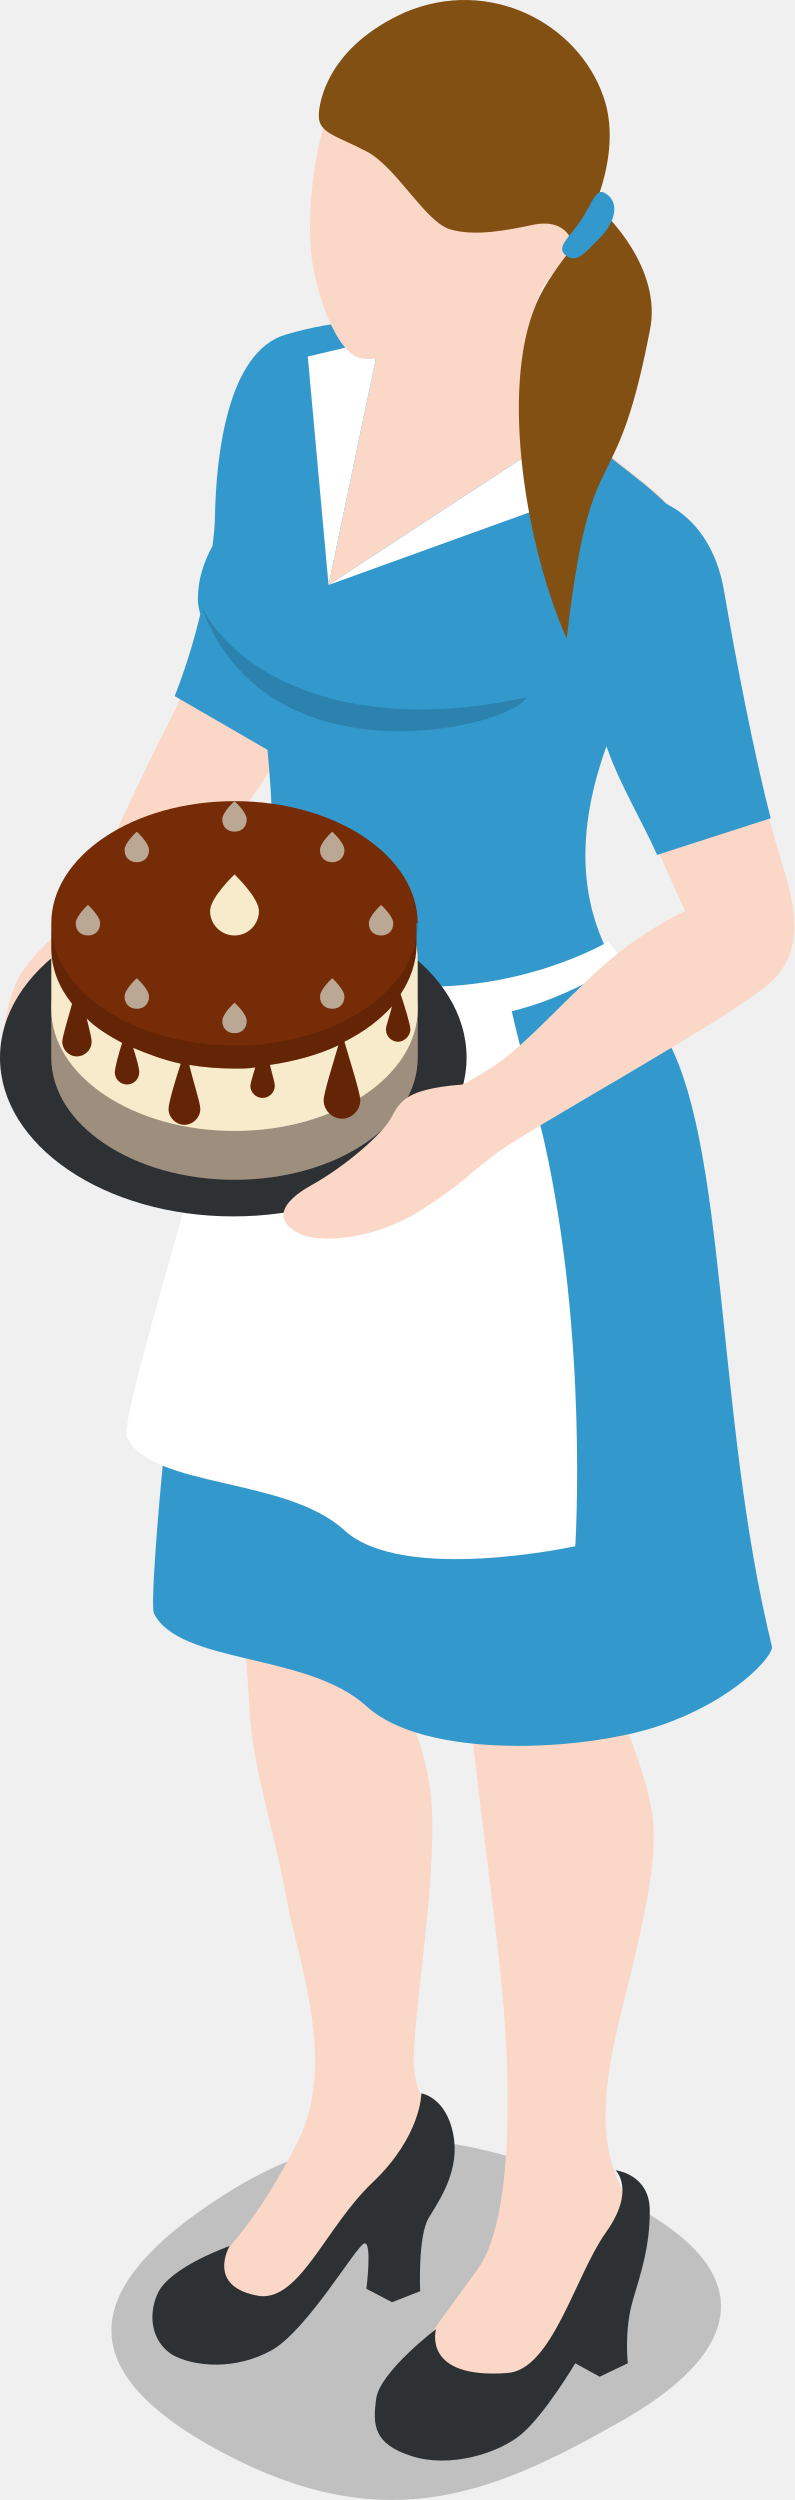
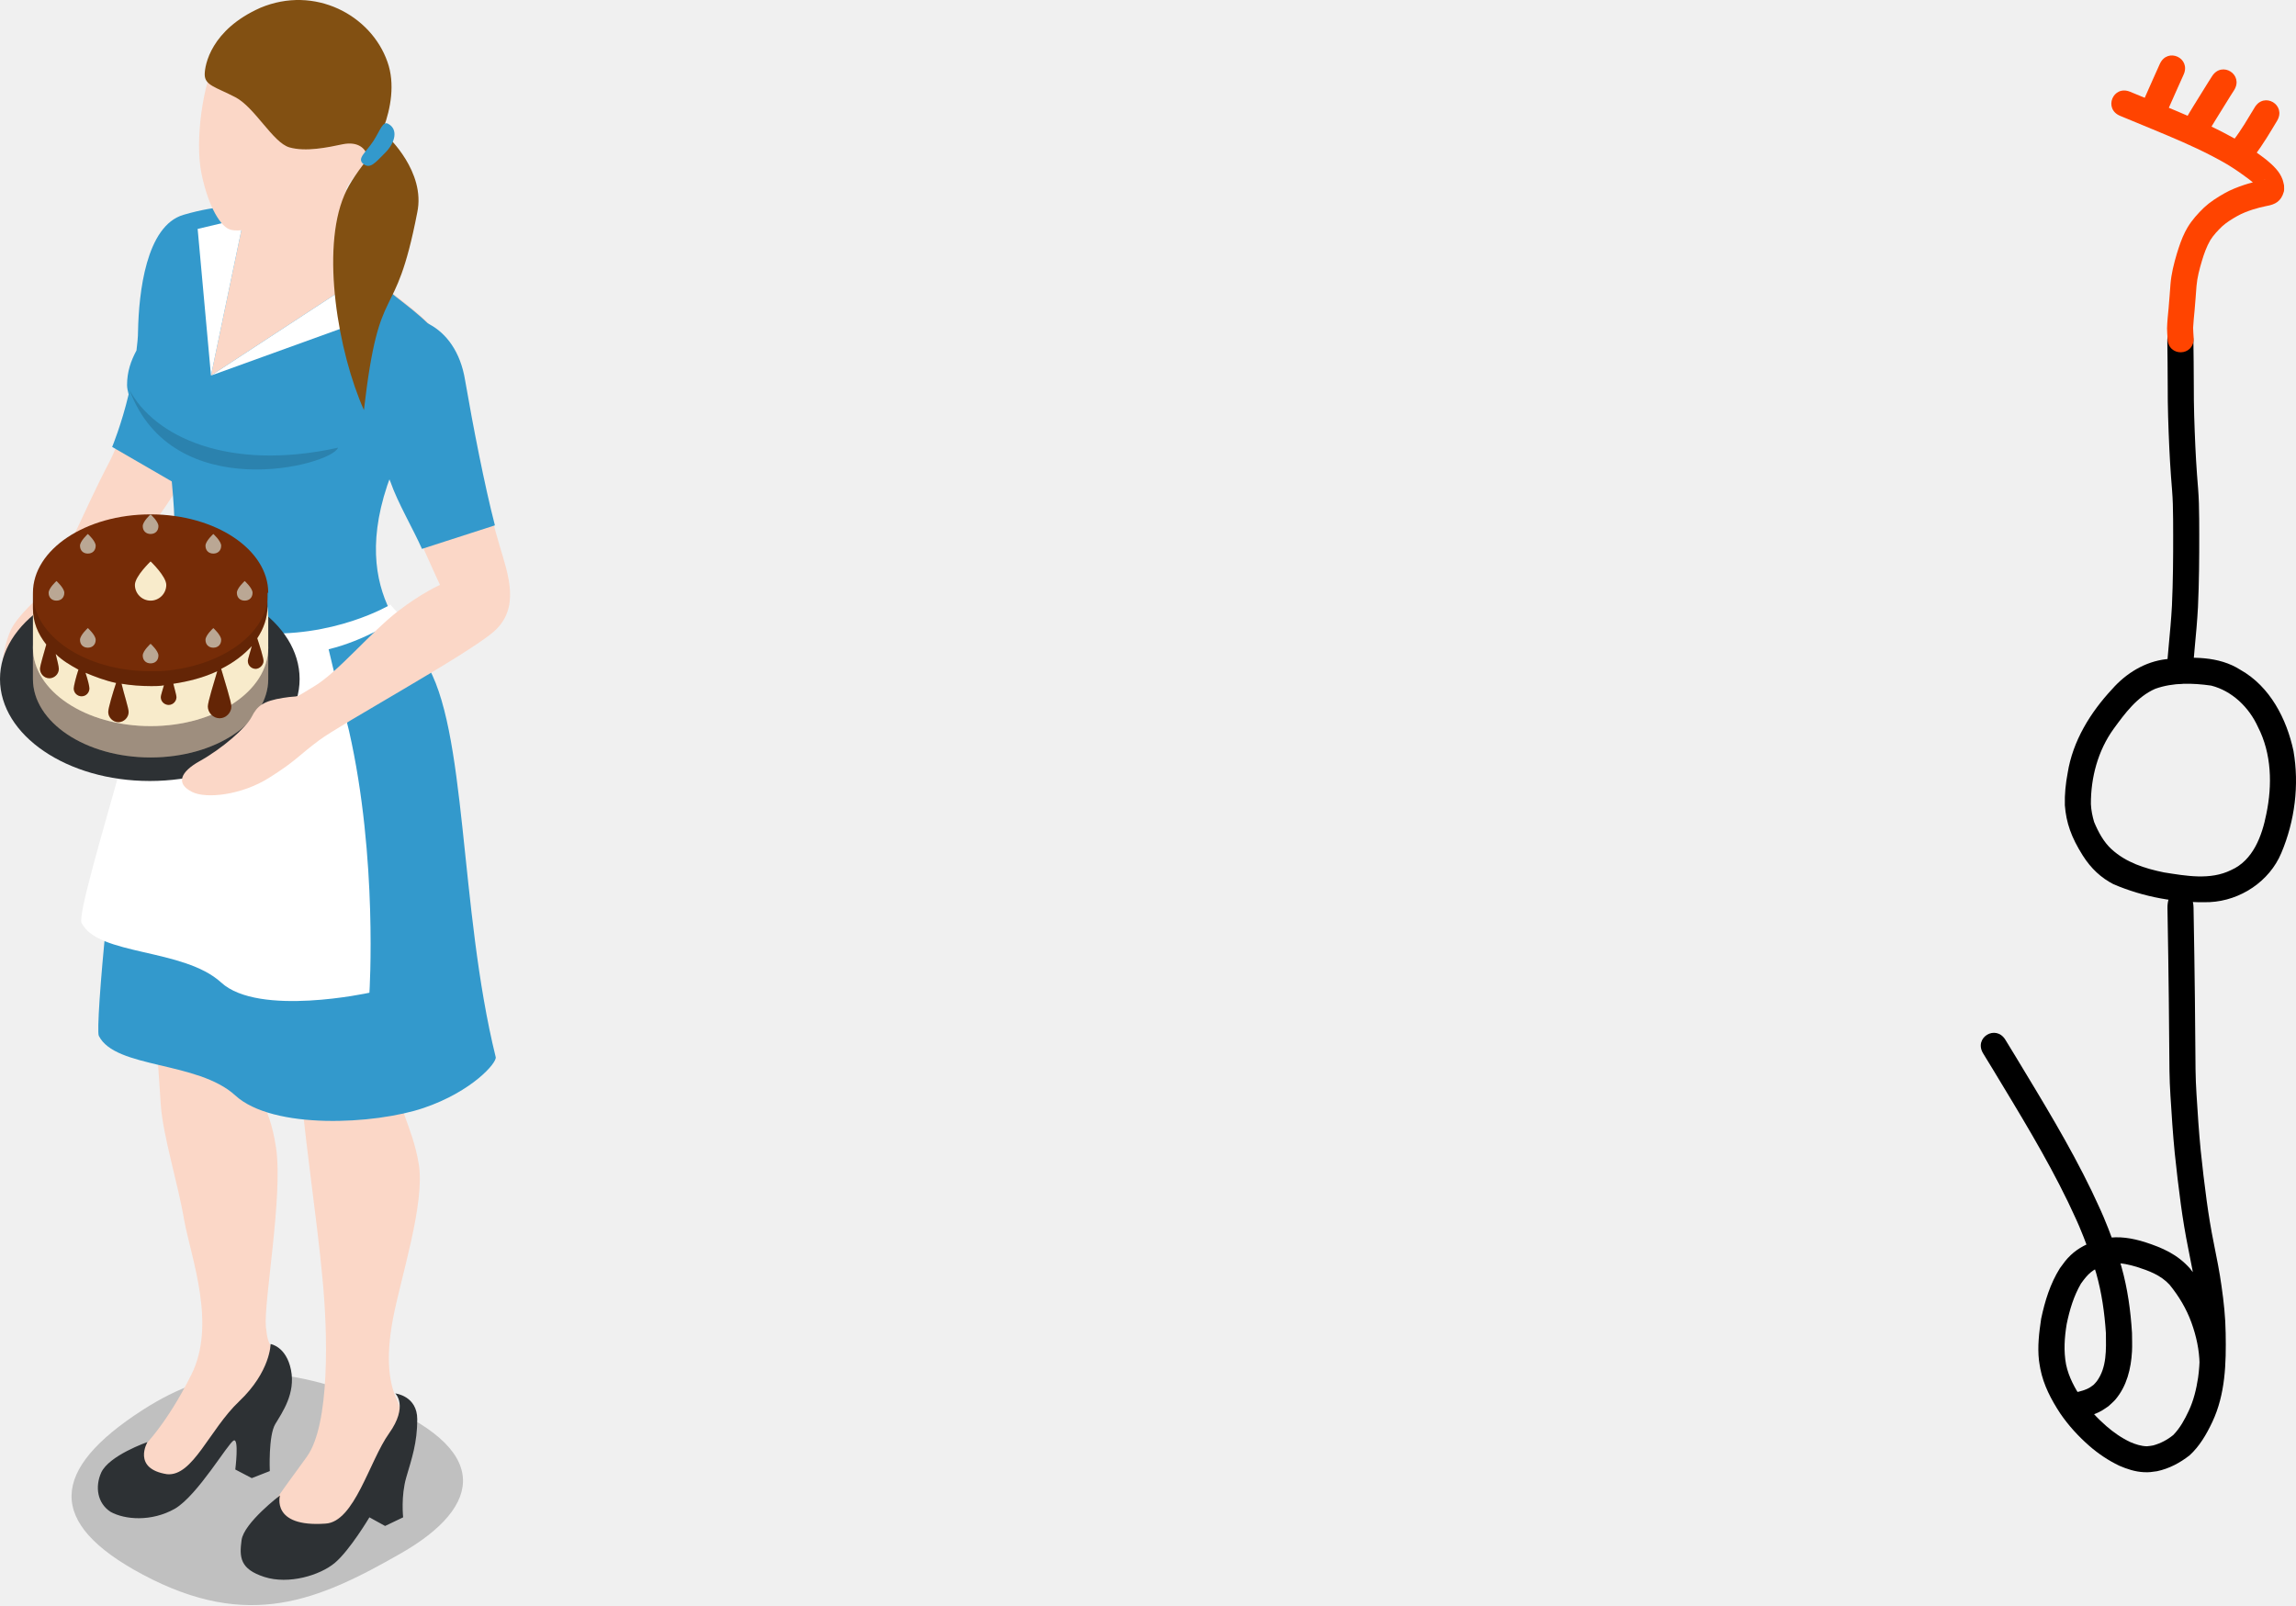
- <svg xmlns="http://www.w3.org/2000/svg" enable-background="new 0 0 80 240" height="204.687" viewBox="0 0 65.038 204.687" width="65.038" version="1.1" id="svg68">
+ <svg xmlns="http://www.w3.org/2000/svg" enable-background="new 0 0 80 240" height="204.687" viewBox="0 0 292.738 204.687" width="292.738" version="1.1" id="svg68">
  <defs id="defs72" />
  <path d="m 24.8,27.193 c -3.4,0.9 -6.1,3.6 -6.3,11.2 -0.2,7.6 -2.2,16.1 -4.7,20.8 -2.5,4.7 -7.3,15.8 -8,16.3 -0.7,0.4 -3.6,3.1 -4.4,4.8 -1.4,3 -1.9,9.2 0.2,10 2.1,0.8 2.8,-4.9 3.3,-5.7 0.5,-0.8 3.8,-3.1 3.8,-3.8 0,-0.7 -0.1,-0.7 -0.1,-0.7 0,0 5.1,-6.1 7.9,-9.4 2.8,-3.3 7.3,-9.6 7.7,-11.9 0.6,-2.4 9.8,-34.1 0.6,-31.6 z" id="path2" style="fill:#fbd7c7" />
  <path d="m 18.2,179.793 c -11.8,7.6 -12.4,14.4 0,21 13.5,7.2 22.4,3.3 32.9,-2.7 10.5,-6 11.8,-13.4 -3.6,-19.5 -12.5,-5 -20.4,-4.5 -29.3,1.2 z" id="path4" style="opacity:0.2" />
  <path d="m 36.2,28.293 c 0,0 -9.1,-4 -12.3,0.3 -3.2,4.3 -1.7,11 -1.7,11 0,0 -5.3,6 -5.3,9.4 0,3.3 5.1,6.5 5.1,6.5 0,0 0.6,15.8 -0.3,22.3 -0.9,6.5 -3.8,23.3 -3.1,33.9 0.7,10.6 1.6,25 1.9,29.2 0.3,4.1 2.2,10 3,14.8 0.9,4.8 4.1,13.2 0.9,19.6 -3.2,6.4 -6.1,9.3 -7.4,10.5 -1.3,1.2 0.2,5.2 3,4.5 2.8,-0.7 7.2,-7.1 9.9,-8.1 2.7,-1.1 7.2,-4 6,-7.7 -1.2,-3.6 -1.7,-2.2 -2,-5.3 -0.3,-3.1 2.2,-16.7 1.3,-22.8 -0.9,-6.1 -3.2,-7.8 -3.6,-8.8 -0.4,-1 5.7,-29.5 5.7,-29.5 0,0 1.2,27.3 1.1,30.2 -0.1,2.9 2.1,17.7 2.7,24.6 0.7,7 1,18.8 -2,22.9 -2.9,4.1 -8,10.3 -6,11.7 2,1.4 8.3,2.7 9.8,-0.9 1.5,-3.6 5.3,-11.1 6.7,-13.1 1.4,-2 1.9,-3.1 1,-5 -0.9,-1.9 -1.5,-5 -0.5,-10.3 1,-5.3 4.1,-14.7 3.3,-19.7 -0.8,-5 -3.2,-8.1 -2.9,-11.7 0.3,-3.5 8.1,-24.8 6.6,-39.7 -1.6,-14.8 -9,-17.5 -10.3,-23.5 -1.3,-6 3,-13.9 5.2,-18.2 2.2,-4.2 5.3,-11.6 2.6,-14.2 -2.7,-2.7 -5.9,-4.4 -7.1,-6.4 -1.2,-2 -2.5,-8.2 -2.5,-8.2 z" id="path6" style="fill:#fbd7c7" />
  <path d="m 18.8,183.893 c 0,0 -4.9,1.7 -5.9,3.9 -0.8,1.8 -0.5,3.9 1.2,5 1.8,1 5.2,1.3 8.2,-0.4 2.9,-1.7 6.8,-8.4 7.5,-8.7 0.7,-0.3 0.2,3.7 0.2,3.7 l 2.1,1.1 2.3,-0.9 c 0,0 -0.2,-4.5 0.7,-6 0.9,-1.5 2.6,-3.9 2,-6.9 -0.6,-3 -2.6,-3.3 -2.6,-3.3 0,0 0,3.5 -4,7.3 -3.8,3.6 -5.9,9.6 -9.2,9.3 -4.5,-0.7 -2.5,-4.1 -2.5,-4.1 z" id="path8" style="fill:#2d3134" />
  <path d="m 35.7,190.693 c 0,0 -4.6,3.5 -4.9,5.7 -0.3,2.2 -0.2,3.7 2.9,4.7 3.1,1 7.1,-0.2 9,-1.8 1.9,-1.6 4.4,-5.8 4.4,-5.8 l 2,1.1 2.3,-1.1 c 0,0 -0.3,-2.7 0.4,-5.1 0.7,-2.4 1.4,-4.4 1.4,-7.4 0,-3 -2.8,-3.3 -2.8,-3.3 0,0 1.7,1.6 -0.8,5.1 -2.5,3.5 -4.4,11.3 -8.1,11.5 -7,0.5 -5.8,-3.6 -5.8,-3.6 z" id="path10" style="fill:#2d3134" />
  <path d="m 54.2,84.393 c -2.2,-3.5 -11.6,-10.6 -2.1,-28.8 2.2,-4.2 5.3,-11.6 2.6,-14.2 -2.7,-2.7 -5.9,-4.4 -7.1,-6.4 -1.2,-2 -2.5,-8.2 -2.5,-8.2 l -8.9,1.6 -5.5,-2 c 0,0 -2.5,-0.4 -7.3,1 -4.8,1.4 -5.7,10 -5.8,14.8 0,0.8 -0.1,1.7 -0.2,2.5 -0.7,1.3 -1.2,2.7 -1.2,4.4 0,0.4 0.1,0.8 0.2,1.2 -0.9,3.8 -2.1,6.7 -2.1,6.7 l 7.6,4.4 c 0.2,2.1 0.4,4.7 0.4,7.5 0,2.9 -5,26.6 -6,30.1 -1.9,6.8 -4.2,32.1 -3.7,33.1 2.1,4.2 12.6,3.2 17.4,7.6 4.8,4.4 17.8,3.7 24,1.6 6.2,-2.1 9.4,-5.8 9.2,-6.5 -4.7,-19.1 -3.6,-42 -9,-50.4 z" id="path12" style="fill:#3399cc" />
  <path d="m 41.9,82.793 c 4.6,-1.1 8.5,-3.7 9.3,-4.1 -0.8,-0.9 -1.4,-1.5 -1.4,-1.6 0,0 -7.3,4.4 -17.3,3.6 -10,-0.8 -11.5,-3 -11.5,-3 -1.4,6.7 -4.9,17.6 -5.9,21.2 -1.9,6.8 -5.2,17.9 -4.7,18.8 2.1,4.2 13,3.2 17.8,7.6 4.8,4.4 18.9,1.3 18.9,1.3 0,0 1.1,-17.1 -2.6,-33.4 -0.8,-3.3 -2,-7.7 -2.6,-10.4 z" id="path14" style="fill:#ffffff" />
  <path d="m 31.1,27.793 -4.2,20.1 18.2,-11.9 -0.1,-5.3 z" id="path16" style="fill:#fbd7c7" />
  <path d="m 48.2,40.193 -21.3,7.7 18.2,-11.9 z" id="path18" style="fill:#ffffff" />
  <path d="m 31.1,27.793 -4.2,20.1 -1.7,-18.7 z" id="path20" style="fill:#ffffff" />
  <path d="m 16.5,49.693 c 3.1,5.9 12.5,10.5 26.6,7.4 -0.9,2.3 -21.1,7.5 -26.6,-7.4 z" id="path22" style="opacity:0.15" />
  <ellipse cx="19.1" cy="86.593" rx="19.1" ry="13" id="ellipse24" style="fill:#2d3134" />
  <path d="m 19.2,72.593 c -8.3,0 -15,4.5 -15,10 v 4 c 0,5.5 6.7,10 15,10 8.3,0 15,-4.5 15,-10 v -4 c 0,-5.5 -6.7,-10 -15,-10 z" id="path26" style="fill:#baa794" />
  <path d="m 19.2,92.593 c -8.3,0 -15,-4.5 -15,-10 v 4 c 0,5.5 6.7,10 15,10 8.3,0 15,-4.5 15,-10 v -4 c 0,5.5 -6.7,10 -15,10 z" id="path28" style="opacity:0.15" />
  <path d="m 19.2,68.593 c -8.3,0 -15,4.5 -15,10 v 4 c 0,5.5 6.7,10 15,10 8.3,0 15,-4.5 15,-10 v -4 c 0,-5.5 -6.7,-10 -15,-10 z" id="path30" style="fill:#f8ebcb" />
  <path d="m 34.2,75.593 c 0,-5.5 -6.7,-10 -15,-10 -8.3,0 -15,4.5 -15,10 v 2 c 0,1.7 0.6,3.2 1.7,4.6 -0.3,1.1 -0.8,2.7 -0.8,3.1 0,0.6 0.5,1.2 1.2,1.2 0.6,0 1.2,-0.5 1.2,-1.2 0,-0.3 -0.2,-1.1 -0.4,-1.9 0.8,0.8 1.8,1.4 2.9,2 -0.3,0.9 -0.6,2.1 -0.6,2.4 0,0.6 0.5,1 1,1 0.6,0 1,-0.5 1,-1 0,-0.3 -0.2,-1.1 -0.5,-2 1.2,0.5 2.5,1 3.9,1.3 -0.4,1.2 -1,3.2 -1,3.7 0,0.7 0.6,1.3 1.3,1.3 0.7,0 1.3,-0.6 1.3,-1.3 0,-0.5 -0.6,-2.3 -0.9,-3.6 1.2,0.2 2.5,0.3 3.8,0.3 0.5,0 1.1,0 1.6,-0.1 -0.2,0.7 -0.4,1.3 -0.4,1.5 0,0.6 0.5,1 1,1 0.6,0 1,-0.5 1,-1 0,-0.2 -0.2,-0.9 -0.4,-1.7 2,-0.3 3.9,-0.8 5.6,-1.6 -0.4,1.4 -1.2,3.9 -1.2,4.5 0,0.8 0.7,1.5 1.5,1.5 0.8,0 1.5,-0.7 1.5,-1.5 0,-0.6 -0.9,-3.4 -1.3,-4.8 1.6,-0.8 2.9,-1.8 3.9,-2.9 -0.2,0.8 -0.5,1.6 -0.5,1.9 0,0.6 0.5,1 1,1 0.5,0 1,-0.5 1,-1 0,-0.4 -0.5,-2 -0.8,-2.9 0.8,-1.2 1.3,-2.6 1.3,-4 v -1.8 z" id="path32" style="fill:#762c07" />
  <path d="m 34.2,75.593 c 0,5 -5.5,9.1 -12.7,9.9 0,-0.1 0,-0.1 0,-0.1 0,0 0,0 0,0.1 -0.7,0.1 -1.5,0.1 -2.3,0.1 -8.3,0 -15,-4.5 -15,-10 v 2 c 0,1.7 0.6,3.2 1.7,4.6 -0.3,1.1 -0.8,2.7 -0.8,3.1 0,0.6 0.5,1.2 1.2,1.2 0.6,0 1.2,-0.5 1.2,-1.2 0,-0.3 -0.2,-1.1 -0.4,-1.9 0.8,0.8 1.8,1.4 2.9,2 -0.3,0.9 -0.6,2.1 -0.6,2.4 0,0.6 0.5,1 1,1 0.6,0 1,-0.5 1,-1 0,-0.3 -0.2,-1.1 -0.5,-2 1.2,0.5 2.5,1 3.9,1.3 -0.4,1.2 -1,3.2 -1,3.7 0,0.7 0.6,1.3 1.3,1.3 0.7,0 1.3,-0.6 1.3,-1.3 0,-0.5 -0.6,-2.3 -0.9,-3.6 1.2,0.2 2.5,0.3 3.8,0.3 0.5,0 1.1,0 1.6,-0.1 -0.2,0.7 -0.4,1.3 -0.4,1.5 0,0.6 0.5,1 1,1 0.5,0 1,-0.5 1,-1 0,-0.2 -0.2,-0.9 -0.4,-1.7 2,-0.3 3.9,-0.8 5.6,-1.6 -0.4,1.4 -1.2,3.9 -1.2,4.5 0,0.8 0.7,1.5 1.5,1.5 0.8,0 1.5,-0.7 1.5,-1.5 0,-0.6 -0.9,-3.4 -1.3,-4.8 1.6,-0.8 2.9,-1.8 3.9,-2.9 -0.2,0.8 -0.5,1.6 -0.5,1.9 0,0.6 0.5,1 1,1 0.5,0 1,-0.5 1,-1 0,-0.4 -0.5,-2 -0.8,-2.9 0.8,-1.2 1.3,-2.6 1.3,-4 v -1.8 z" id="path34" style="opacity:0.15" />
  <path d="m 21.2,74.593 c 0,1.1 -0.9,2 -2,2 -1.1,0 -2,-0.9 -2,-2 0,-1.1 2,-3 2,-3 0,0 2,1.9 2,3 z" id="path36" style="fill:#f8ebcb" />
  <g id="g54" style="fill:#baa794" transform="translate(-6.1,-26.40712)">
    <path d="m 14.3,102 c 0,0.6 -0.4,1 -1,1 -0.6,0 -1,-0.4 -1,-1 0,-0.6 1,-1.5 1,-1.5 0,0 1,0.9 1,1.5 z" id="path38" />
    <path d="m 38.3,102 c 0,0.6 -0.4,1 -1,1 -0.6,0 -1,-0.4 -1,-1 0,-0.6 1,-1.5 1,-1.5 0,0 1,0.9 1,1.5 z" id="path40" />
    <path d="m 34.3,108 c 0,0.6 -0.4,1 -1,1 -0.6,0 -1,-0.4 -1,-1 0,-0.6 1,-1.5 1,-1.5 0,0 1,0.9 1,1.5 z" id="path42" />
    <path d="m 26.3,110 c 0,0.6 -0.4,1 -1,1 -0.6,0 -1,-0.4 -1,-1 0,-0.6 1,-1.5 1,-1.5 0,0 1,0.9 1,1.5 z" id="path44" />
    <path d="m 26.3,93.5 c 0,0.6 -0.4,1 -1,1 -0.6,0 -1,-0.4 -1,-1 0,-0.6 1,-1.5 1,-1.5 0,0 1,0.9 1,1.5 z" id="path46" />
    <path d="m 18.3,108 c 0,0.6 -0.4,1 -1,1 -0.6,0 -1,-0.4 -1,-1 0,-0.6 1,-1.5 1,-1.5 0,0 1,0.9 1,1.5 z" id="path48" />
    <path d="m 34.3,96 c 0,0.6 -0.4,1 -1,1 -0.6,0 -1,-0.4 -1,-1 0,-0.6 1,-1.5 1,-1.5 0,0 1,0.9 1,1.5 z" id="path50" />
    <path d="m 18.3,96 c 0,0.6 -0.4,1 -1,1 -0.6,0 -1,-0.4 -1,-1 0,-0.6 1,-1.5 1,-1.5 0,0 1,0.9 1,1.5 z" id="path52" />
  </g>
  <path d="m 27.6,7.393 c -1.7,3.2 -2.8,10.5 -1.9,14.8 0.9,4.3 2.5,6.8 3.7,7.1 1.2,0.3 2.5,-0.2 2.5,-0.2 0,0 0.4,1.2 0.1,2.7 -0.6,3 -2.2,7.5 -1.8,8 0.5,0.7 8.8,-3 11.5,-5.2 2.2,-1.7 4,-4.8 3.9,-5.3 -0.1,-0.5 -1.7,-3.8 -1.5,-5 0.2,-1.2 3,-3.7 3.2,-4.9 0.2,-1.2 2.8,-11.8 -5.1,-14.6 -7.9,-2.8 -12.5,-1.4 -14.6,2.6 z" id="path56" style="fill:#fbd7c7" />
  <path d="m 26.1,9.493 c 0,1.4 1.4,1.6 3.9,2.9 2.5,1.3 4.8,5.8 6.9,6.4 2.1,0.6 4.9,0 6.8,-0.4 2,-0.4 2.9,0.6 3.1,1.4 0.2,0.8 4.6,-6.3 2.6,-11.9 -2.1,-6 -9.3,-9.8 -16.2,-6.9 C 26.9,3.793 26.1,8.293 26.1,9.493 Z" id="path58" style="fill:#825012" />
  <path d="m 49.3,41.593 c 2.7,-2 8.4,-0.4 9.5,6.7 1.1,7.1 3.8,17.6 4.9,21.3 1.1,3.7 2.7,8 -0.8,11 -3.5,3 -19.4,11.7 -22.2,13.8 -2.7,2 -2.9,2.6 -6.4,4.8 -3.5,2.2 -8,2.7 -9.8,1.8 -2.2,-1.1 -1.4,-2.6 0.9,-3.9 2.9,-1.6 6,-4.3 6.7,-5.7 0.7,-1.4 1.5,-2 4,-2.4 2.5,-0.4 1,0.3 4,-1.5 3,-1.8 7.2,-6.9 10.7,-9.6 3,-2.3 5.3,-3.3 5.3,-3.3 0,0 -3.5,-7.5 -5.6,-13 -1.9,-5.7 -7.2,-15.7 -1.2,-20 z" id="path60" style="fill:#fbd7c7" />
  <path d="m 53.8,69.993 9.3,-3 c -1.3,-5 -2.8,-12.7 -3.8,-18.5 -1.2,-7.4 -7.3,-9.1 -10.3,-7.3 -7.8,4.9 -1.4,14.6 0.8,20.3 0.9,2.6 2.9,6 4,8.5 z" id="path62" style="fill:#3399cc" />
  <path d="m 49.4,17.393 c 0,0 4.9,4.5 3.8,9.7 -2.9,15 -4.8,7.8 -6.8,25.2 -3.3,-7.4 -5.5,-20.4 -2.5,-27.4 1.3,-3.2 5.5,-7.5 5.5,-7.5 z" id="path64" style="fill:#825012" />
  <path d="m 49.5,15.793 c 1.3,0.7 0.9,2.4 -0.4,3.7 -1.3,1.3 -1.9,2.1 -2.8,1.4 -0.8,-0.7 0.3,-1.4 1.3,-2.9 0.9,-1.4 1.2,-2.6 1.9,-2.2 z" id="path66" style="fill:#3399cc" />
+   <path style="fill:#000000;fill-opacity:1;fill-rule:nonzero;stroke:none" id="path1" d="m 283.289,174.121 c -0.081,-1.742 0.178,-3.763 -0.345,-5.433 -0.121,-0.385 -0.268,-0.761 -0.403,-1.142 -0.762,-2.127 -1.926,-4.045 -3.331,-5.801 -1.624,-1.81 -3.486,-2.619 -5.742,-3.352 -1.611,-0.502 -3.276,-0.786 -4.958,-0.495 -0.34,0.059 -0.671,0.159 -1.006,0.238 -1.283,0.392 -2.501,0.983 -3.483,1.915 -0.64,0.607 -0.871,0.98 -1.387,1.678 -1.233,1.964 -1.91,4.177 -2.387,6.427 -0.262,1.752 -0.484,3.549 -0.281,5.321 0.042,0.364 0.118,0.723 0.177,1.084 0.406,2.076 1.386,3.929 2.534,5.68 1.044,1.532 2.288,2.891 3.677,4.113 1.172,1.028 2.453,1.885 3.856,2.558 0.983,0.425 2.033,0.77 3.113,0.822 0.752,0.036 0.983,-0.026 1.701,-0.123 1.543,-0.33 2.904,-1.056 4.138,-2.016 1.293,-1.176 2.163,-2.695 2.905,-4.257 1.67,-3.551 1.775,-7.476 1.703,-11.324 -0.023,-2.013 -0.242,-4.015 -0.527,-6.005 -0.251,-1.822 -0.615,-3.624 -0.977,-5.427 -0.369,-1.812 -0.667,-3.637 -0.917,-5.469 -0.282,-2.134 -0.548,-4.269 -0.762,-6.411 -0.235,-2.391 -0.388,-4.788 -0.536,-7.185 -0.139,-2.072 -0.134,-4.151 -0.149,-6.227 -0.013,-2.003 -0.033,-4.007 -0.055,-6.01 -0.019,-1.799 -0.044,-3.597 -0.071,-5.396 -0.03,-2.039 -0.065,-4.078 -0.101,-6.117 -0.061,-3.173 -3.388,-3.196 -3.325,0.059 0.035,2.036 0.07,4.072 0.1,6.108 0.026,1.794 0.051,3.589 0.07,5.383 0.022,1.999 0.042,3.998 0.055,5.997 0.015,2.137 0.012,4.276 0.155,6.409 0.151,2.439 0.307,4.879 0.547,7.311 0.219,2.182 0.489,4.357 0.776,6.53 0.26,1.901 0.569,3.793 0.952,5.674 0.35,1.742 0.703,3.485 0.946,5.246 0.269,1.858 0.473,3.728 0.494,5.607 0.044,1.86 0.074,3.731 -0.188,5.577 -0.222,1.463 -0.563,2.906 -1.198,4.252 -0.515,1.104 -1.107,2.187 -1.962,3.068 -0.758,0.619 -1.606,1.067 -2.553,1.331 -0.163,0.027 -0.637,0.116 -0.823,0.112 -0.724,-0.016 -1.429,-0.243 -2.087,-0.526 -1.133,-0.527 -2.144,-1.239 -3.09,-2.056 -1.171,-1.018 -2.208,-2.16 -3.09,-3.439 -0.904,-1.362 -1.697,-2.796 -2.034,-4.415 -0.319,-1.721 -0.202,-3.436 0.082,-5.158 0.371,-1.792 0.892,-3.557 1.819,-5.149 0.892,-1.249 1.481,-1.846 2.985,-2.325 0.507,-0.136 0.713,-0.217 1.238,-0.257 0.997,-0.077 1.953,0.177 2.901,0.451 1.538,0.493 3.05,1.052 4.174,2.273 1.182,1.457 2.148,3.06 2.789,4.832 0.618,1.708 1.001,3.469 1.035,5.294 z" />
+   <path id="path3" style="fill:#000000;fill-opacity:1;fill-rule:nonzero;stroke:none" d="m 263.265,102.664 c 0.171,2.269 0.829,4.121 2.28,6.422 1.059,1.68 2.363,2.865 3.903,3.661 3.86,1.658 8.108,2.424 12.301,2.292 3.894,-0.191 7.615,-2.643 9.121,-6.276 1.718,-4.063 2.299,-8.654 1.546,-13.007 -0.872,-4.091 -2.992,-8.209 -6.746,-10.326 -2.794,-1.804 -6.29,-1.685 -9.466,-1.374 -2.71,0.306 -5.132,1.798 -6.91,3.823 -2.778,2.98 -5.021,6.615 -5.669,10.692 -0.255,1.346 -0.399,2.721 -0.358,4.092 z m 3.323,-0.12 c -0.018,-3.382 0.894,-6.816 2.885,-9.581 1.444,-1.981 3.004,-4.113 5.314,-5.125 2.273,-0.818 4.784,-0.747 7.142,-0.408 2.67,0.68 4.829,2.78 5.951,5.259 1.759,3.417 1.845,7.416 1.075,11.113 -0.551,2.791 -1.687,5.912 -4.488,7.149 -2.662,1.321 -5.762,0.738 -8.567,0.299 -2.452,-0.502 -4.84,-1.259 -6.704,-2.98 -0.981,-0.905 -1.649,-2.138 -2.198,-3.449 -0.219,-0.741 -0.373,-1.504 -0.41,-2.277 z" />
+   <path style="fill:#000000;fill-opacity:1;fill-rule:nonzero;stroke:none" id="path5" d="m 279.581,85.38 c 0.081,-0.912 0.167,-1.825 0.24,-2.738 0.168,-1.735 0.323,-3.471 0.418,-5.211 0.077,-1.602 0.112,-3.206 0.139,-4.809 0.022,-1.472 0.025,-2.944 0.024,-4.416 8.5e-4,-1.341 -0.006,-2.681 -0.044,-4.021 -0.034,-1.23 -0.15,-2.456 -0.243,-3.683 -0.088,-1.187 -0.151,-2.376 -0.21,-3.564 -0.062,-1.302 -0.106,-2.605 -0.148,-3.909 -0.045,-1.273 -0.043,-2.546 -0.049,-3.82 -0.004,-1.018 -0.011,-2.036 -0.019,-3.054 -0.009,-0.916 -0.02,-1.831 -0.032,-2.747 -0.031,-2.352 -3.357,-2.307 -3.326,0.044 v 0 c 0.012,0.91 0.024,1.821 0.032,2.731 0.009,1.014 0.015,2.027 0.019,3.041 0.006,1.304 0.005,2.609 0.051,3.912 0.043,1.322 0.087,2.644 0.151,3.965 0.06,1.218 0.125,2.436 0.216,3.652 0.089,1.174 0.202,2.347 0.235,3.525 0.037,1.31 0.043,2.62 0.042,3.93 9.8e-4,1.453 -0.002,2.905 -0.023,4.358 -0.026,1.562 -0.06,3.123 -0.134,4.684 -0.093,1.713 -0.249,3.42 -0.413,5.127 -0.082,1.022 -0.197,2.042 -0.25,3.067 0.045,2.351 3.37,2.288 3.325,-0.064 z" />
+   <path style="fill:#ff4400;fill-opacity:1;fill-rule:nonzero;stroke:none" id="path7" d="m 279.693,43.128 c -0.032,-0.446 -0.06,-0.893 -0.072,-1.34 0.04,-0.73 0.115,-1.458 0.185,-2.185 0.102,-1.034 0.157,-2.071 0.244,-3.106 0.091,-1.1 0.376,-2.171 0.691,-3.225 0.27,-0.911 0.592,-1.809 1.066,-2.634 0.417,-0.667 0.958,-1.239 1.523,-1.781 0.581,-0.523 1.251,-0.93 1.928,-1.312 0.615,-0.349 1.278,-0.596 1.947,-0.819 0.571,-0.187 1.156,-0.326 1.743,-0.45 1.153,-0.198 1.892,-0.595 2.241,-1.836 0.072,-0.257 0.017,-0.535 0.025,-0.802 -0.059,-0.236 -0.097,-0.478 -0.176,-0.708 -0.374,-1.083 -1.241,-1.852 -2.089,-2.566 -1.032,-0.791 -2.097,-1.545 -3.211,-2.216 -0.801,-0.483 -1.347,-0.762 -2.174,-1.205 -2.535,-1.318 -5.172,-2.424 -7.809,-3.519 -1.386,-0.58 -2.776,-1.15 -4.166,-1.722 -2.175,-0.895 -3.441,2.18 -1.266,3.076 v 0 c 1.386,0.571 2.773,1.14 4.156,1.718 2.537,1.054 5.075,2.115 7.516,3.38 0.678,0.362 1.301,0.683 1.958,1.078 0.996,0.599 1.947,1.27 2.873,1.97 0.577,0.469 0.209,0.152 0.693,0.606 0.05,0.047 0.108,0.087 0.154,0.139 0.009,0.01 0.189,0.273 0.198,0.274 0.026,0.004 0.017,-0.051 0.026,-0.076 0.119,-0.414 0.337,-0.753 0.742,-0.928 0.054,-0.023 0.23,-0.047 0.174,-0.03 -0.043,0.013 -0.549,0.112 -0.557,0.113 -0.711,0.152 -1.419,0.322 -2.11,0.55 -0.87,0.294 -1.73,0.623 -2.53,1.079 -0.918,0.523 -1.818,1.087 -2.594,1.81 -0.797,0.771 -1.548,1.594 -2.117,2.552 -0.1,0.182 -0.206,0.36 -0.3,0.545 -0.448,0.88 -0.758,1.824 -1.051,2.765 -0.378,1.274 -0.71,2.567 -0.818,3.896 -0.086,1.022 -0.141,2.047 -0.241,3.068 -0.083,0.863 -0.178,1.727 -0.198,2.594 0.012,0.427 0.033,0.923 0.071,1.312 0.045,2.351 3.37,2.288 3.325,-0.064 z" />
+   <path style="fill:#ff4400;fill-opacity:1;fill-rule:nonzero;stroke:none" id="path9" d="m 287.469,19.809 c 0.552,-0.71 1.043,-1.464 1.527,-2.22 0.454,-0.723 0.893,-1.456 1.331,-2.188 1.207,-2.019 -1.648,-3.725 -2.855,-1.706 v 0 c -0.42,0.703 -0.842,1.407 -1.277,2.101 -0.443,0.692 -0.89,1.383 -1.397,2.031 -1.402,1.888 1.268,3.871 2.67,1.983 z" />
+   <path style="fill:#ff4400;fill-opacity:1;fill-rule:nonzero;stroke:none" id="path11" d="m 281.658,16.703 c 0.253,-0.493 0.549,-0.963 0.838,-1.435 0.617,-1.003 1.241,-2.002 1.862,-3.003 0.327,-0.513 0.165,-0.259 0.485,-0.763 1.262,-1.985 -1.545,-3.769 -2.807,-1.784 v 0 c -0.325,0.511 -0.157,0.248 -0.504,0.792 -0.625,1.006 -1.252,2.011 -1.873,3.02 -0.368,0.601 -0.746,1.2 -1.049,1.837 -0.945,2.154 2.101,3.49 3.046,1.336 z" />
+   <path style="fill:#ff4400;fill-opacity:1;fill-rule:nonzero;stroke:none" id="path13" d="m 276.395,14.014 c -7e-4,0.015 -0.005,0.031 -0.003,0.046 4.6e-4,0.003 0.008,-0.001 0.009,-0.004 0.02,-0.047 0.034,-0.097 0.054,-0.144 0.039,-0.096 0.081,-0.191 0.121,-0.286 0.212,-0.492 0.182,-0.419 0.415,-0.936 0.476,-1.051 0.93,-2.113 1.412,-3.161 0.983,-2.137 -2.039,-3.526 -3.022,-1.39 v 0 c -0.486,1.056 -0.943,2.125 -1.423,3.184 -0.167,0.372 -0.301,0.661 -0.457,1.034 -0.182,0.435 -0.366,0.879 -0.418,1.353 -0.215,2.342 3.097,2.646 3.312,0.304 z" />
+   <path style="fill:#000000;fill-opacity:1;fill-rule:nonzero;stroke:none" id="path15" d="m 264.88,180.889 c 1.064,-0.173 2.148,-0.463 3.092,-1.001 0.299,-0.171 0.575,-0.38 0.862,-0.571 0.293,-0.282 0.614,-0.536 0.878,-0.846 1.454,-1.71 1.996,-3.943 2.116,-6.139 0.043,-0.778 9e-4,-1.559 10e-4,-2.339 -0.171,-2.831 -0.56,-5.65 -1.326,-8.386 -0.551,-1.969 -1.509,-4.56 -2.304,-6.432 -0.473,-1.114 -1.008,-2.2 -1.511,-3.3 -2.854,-5.909 -6.295,-11.504 -9.682,-17.116 -0.44,-0.721 -0.88,-1.441 -1.32,-2.162 -1.225,-2.007 -4.064,-0.274 -2.839,1.733 v 0 c 0.437,0.716 0.874,1.431 1.311,2.147 3.322,5.505 6.7,10.993 9.506,16.785 0.479,1.042 0.987,2.07 1.437,3.125 0.72,1.689 1.654,4.19 2.162,5.977 0.709,2.492 1.068,5.063 1.239,7.644 0.02,2.072 0.135,4.361 -1.159,6.127 -0.116,0.158 -0.26,0.293 -0.391,0.439 -0.153,0.111 -0.298,0.233 -0.458,0.334 -0.571,0.361 -1.251,0.514 -1.9,0.668 -2.343,0.201 -2.059,3.515 0.285,3.314 z" />
</svg>
